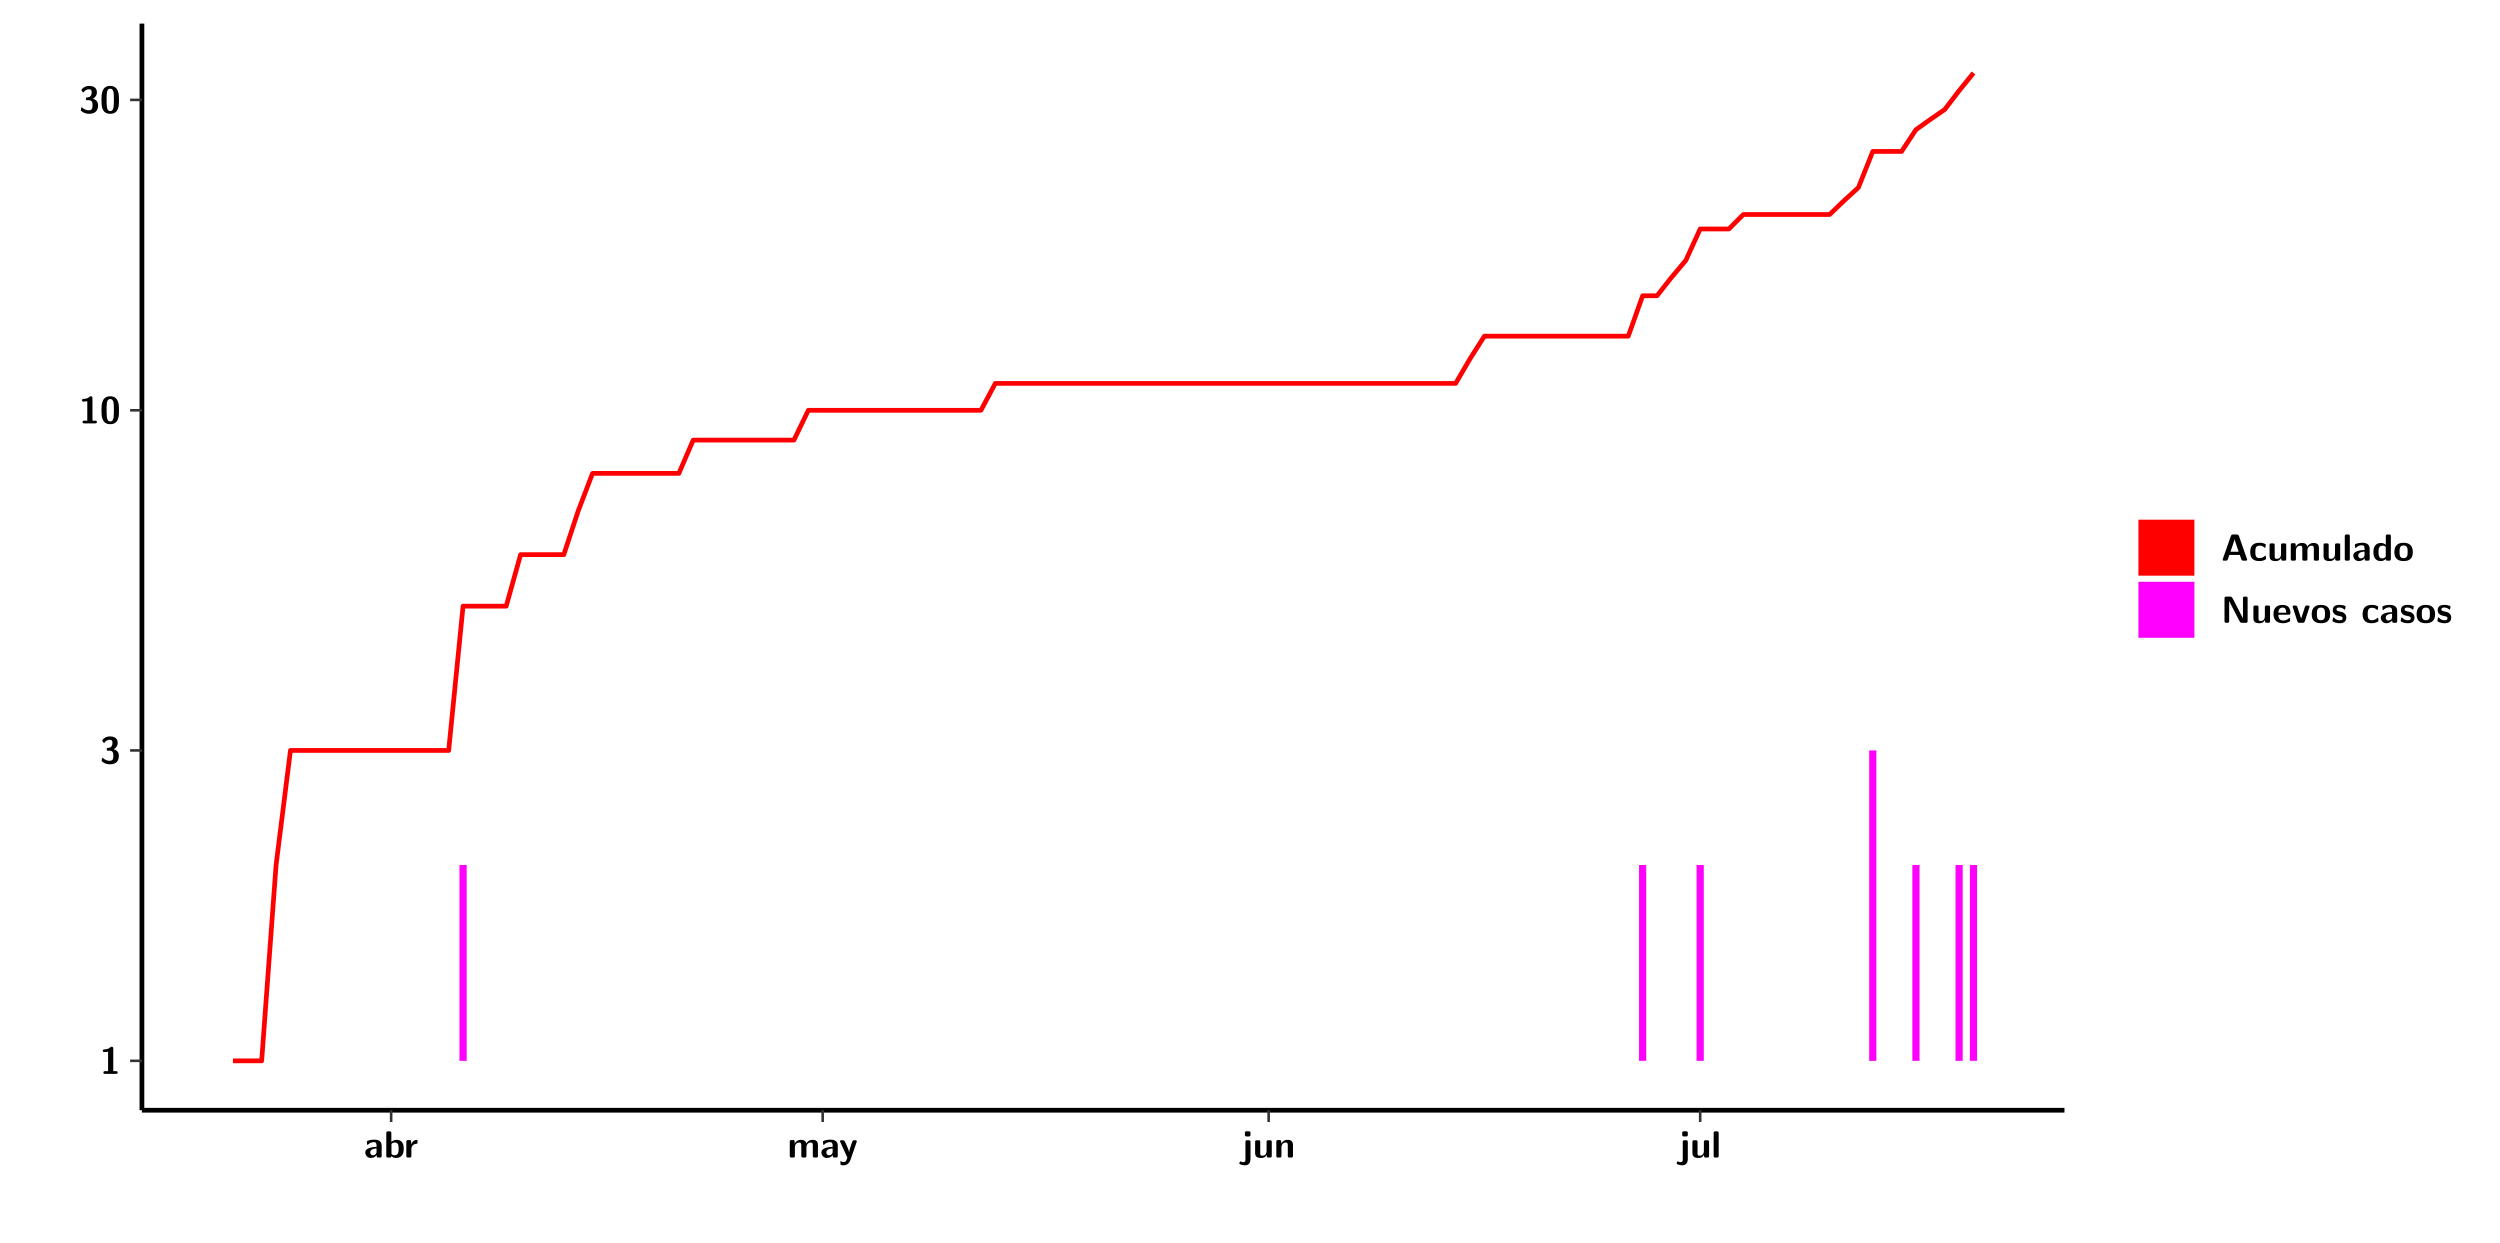
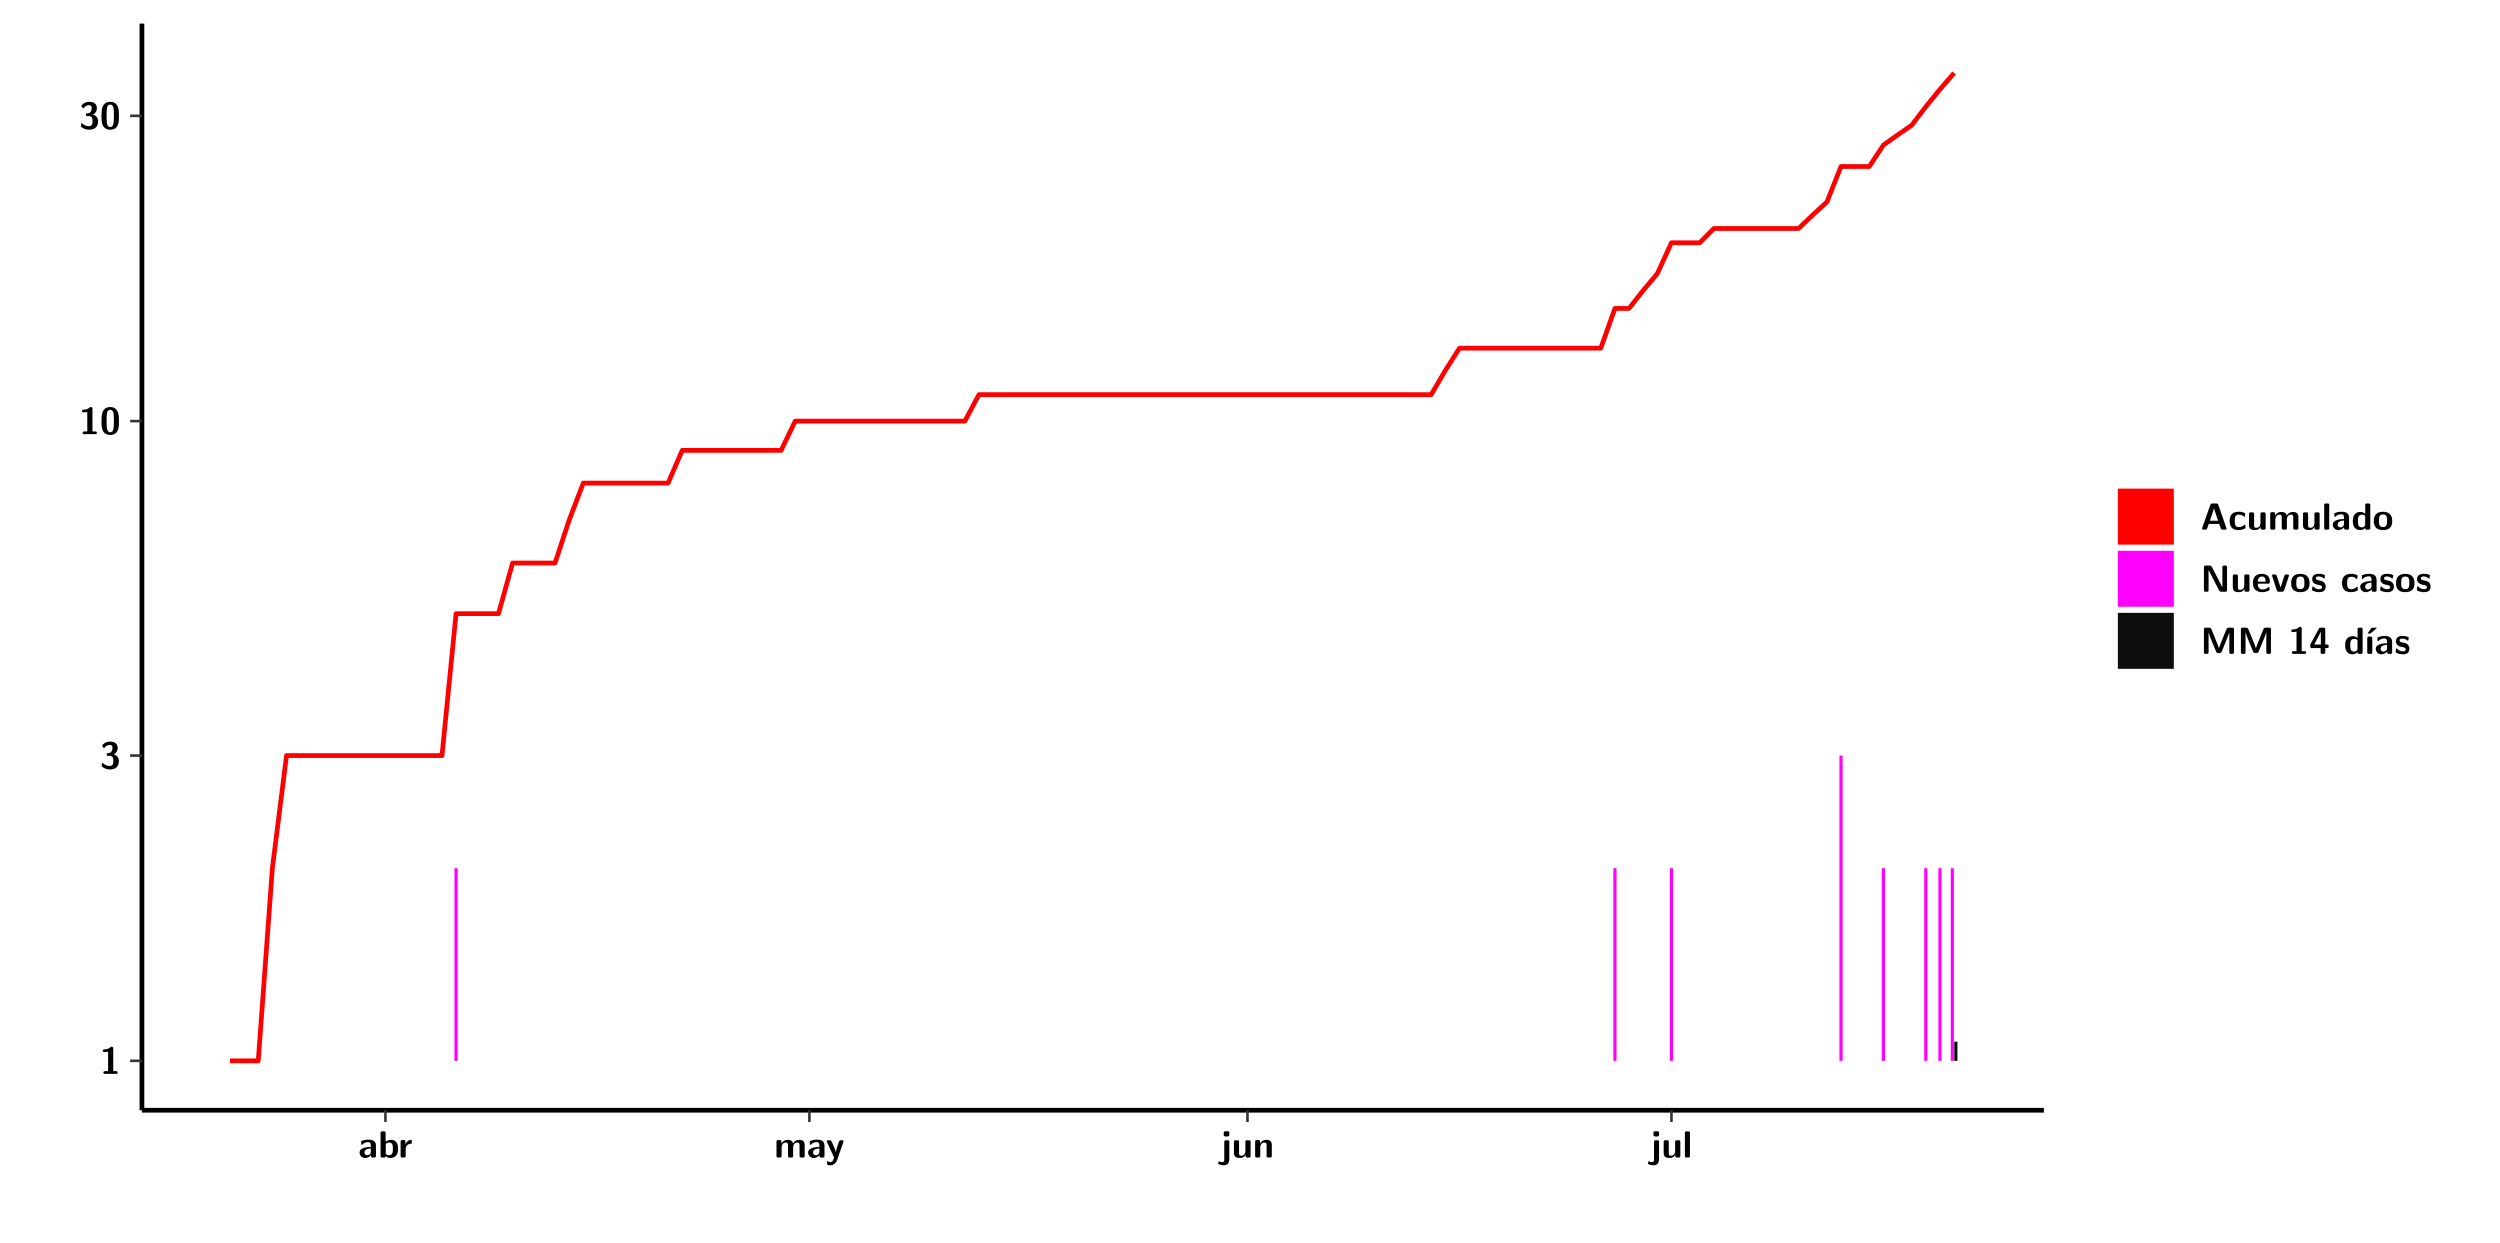
<svg xmlns="http://www.w3.org/2000/svg" xmlns:xlink="http://www.w3.org/1999/xlink" width="579.653pt" height="288pt" viewBox="0 0 579.653 288" version="1.1">
  <defs>
    <g>
      <symbol overflow="visible" id="glyph0-0">
        <path style="stroke:none;" d="" />
      </symbol>
      <symbol overflow="visible" id="glyph0-1">
        <path style="stroke:none;" d="M 3.109 -5.859 C 3.109 -6.016 3.109 -6.281 2.719 -6.281 C 2.547 -6.281 2.516 -6.266 2.406 -6.156 C 2.25 -6.016 1.922 -5.688 1.047 -5.672 C 0.891 -5.672 0.672 -5.609 0.672 -5.359 C 0.672 -5.047 0.969 -5.047 1.094 -5.047 C 1.344 -5.047 1.656 -5.078 1.906 -5.156 L 1.906 -0.625 L 1.234 -0.625 C 1.109 -0.625 0.812 -0.625 0.812 -0.312 C 0.812 0 1.109 0 1.234 0 L 3.719 0 C 3.828 0 4.141 0 4.141 -0.312 C 4.141 -0.625 3.828 -0.625 3.719 -0.625 L 3.109 -0.625 Z M 3.109 -5.859 " />
      </symbol>
      <symbol overflow="visible" id="glyph0-2">
        <path style="stroke:none;" d="M 0.844 -4.859 C 0.906 -4.766 0.953 -4.766 0.969 -4.766 C 1.031 -4.766 1.047 -4.797 1.094 -4.859 C 1.547 -5.5 2.172 -5.5 2.281 -5.5 C 2.844 -5.5 2.922 -5.203 2.922 -4.781 C 2.922 -4.656 2.922 -4.234 2.641 -3.906 C 2.438 -3.656 2.219 -3.641 1.953 -3.625 C 1.859 -3.609 1.688 -3.609 1.672 -3.578 C 1.609 -3.562 1.609 -3.5 1.609 -3.359 L 1.609 -3.203 C 1.609 -2.984 1.609 -2.969 1.844 -2.969 L 2.219 -2.969 C 3.031 -2.969 3.125 -2.469 3.125 -1.797 C 3.125 -1.203 3.062 -0.625 2.266 -0.625 C 1.984 -0.625 1.328 -0.688 0.75 -1.25 C 0.672 -1.328 0.656 -1.328 0.625 -1.328 C 0.531 -1.328 0.516 -1.25 0.516 -1.234 C 0.516 -1.234 0.406 -0.672 0.406 -0.625 C 0.406 -0.516 1.156 0.188 2.312 0.188 C 3.812 0.188 4.406 -0.609 4.406 -1.781 C 4.406 -2.562 3.984 -3.109 3.203 -3.297 C 3.906 -3.688 4.141 -4.266 4.141 -4.766 C 4.141 -6.156 2.891 -6.281 2.328 -6.281 C 1.125 -6.281 0.531 -5.422 0.531 -5.344 C 0.531 -5.297 0.594 -5.219 0.594 -5.219 Z M 0.844 -4.859 " />
      </symbol>
      <symbol overflow="visible" id="glyph0-3">
        <path style="stroke:none;" d="M 4.438 -3 C 4.438 -4.203 4.438 -6.281 2.406 -6.281 C 0.375 -6.281 0.375 -4.219 0.375 -3 C 0.375 -1.812 0.375 0.188 2.406 0.188 C 4.438 0.188 4.438 -1.781 4.438 -3 Z M 2.406 -0.438 C 1.75 -0.438 1.656 -1.25 1.625 -1.484 C 1.562 -1.953 1.562 -2.766 1.562 -3.125 C 1.562 -3.641 1.562 -4.203 1.625 -4.641 C 1.641 -4.875 1.734 -5.641 2.406 -5.641 C 3.047 -5.641 3.156 -4.906 3.188 -4.734 C 3.25 -4.281 3.25 -3.594 3.25 -3.125 C 3.25 -2.625 3.25 -1.953 3.188 -1.469 C 3.156 -1.234 3.062 -0.438 2.406 -0.438 Z M 2.406 -0.438 " />
      </symbol>
      <symbol overflow="visible" id="glyph0-4">
        <path style="stroke:none;" d="M 4.062 -2.766 C 4.062 -4.156 2.734 -4.156 2.297 -4.156 C 1.891 -4.156 1.453 -4.125 0.859 -3.891 C 0.672 -3.797 0.625 -3.781 0.625 -3.688 C 0.625 -3.625 0.688 -3.109 0.688 -3.047 C 0.703 -2.984 0.75 -2.938 0.812 -2.938 C 0.844 -2.938 0.875 -2.969 0.906 -3 C 1.281 -3.391 1.719 -3.578 2.266 -3.578 C 2.734 -3.578 2.875 -3.297 2.875 -2.781 L 2.875 -2.469 C 2.562 -2.469 0.266 -2.453 0.266 -1.172 C 0.266 -0.547 0.766 0.094 1.531 0.094 C 1.828 0.094 2.484 0.016 2.906 -0.594 L 2.906 -0.422 C 2.906 -0.141 2.969 0 3.328 0 L 3.641 0 C 3.984 0 4.062 -0.109 4.062 -0.422 Z M 2.875 -1.344 C 2.875 -0.531 2.047 -0.531 2.016 -0.531 C 1.641 -0.531 1.406 -0.844 1.406 -1.188 C 1.406 -2.047 2.625 -2.109 2.875 -2.109 Z M 2.875 -1.344 " />
      </symbol>
      <symbol overflow="visible" id="glyph0-5">
        <path style="stroke:none;" d="M 1.703 -5.656 C 1.703 -5.938 1.641 -6.078 1.281 -6.078 L 0.953 -6.078 C 0.641 -6.078 0.531 -5.984 0.531 -5.656 L 0.531 -0.422 C 0.531 -0.109 0.625 0 0.953 0 L 1.312 0 C 1.453 0 1.719 0 1.734 -0.344 C 2.125 0.094 2.578 0.094 2.719 0.094 C 4.578 0.094 4.578 -1.594 4.578 -2.031 C 4.578 -2.453 4.578 -4.109 2.938 -4.109 C 2.219 -4.109 1.781 -3.703 1.703 -3.625 Z M 1.734 -3.172 C 1.844 -3.281 2.109 -3.484 2.5 -3.484 C 3.391 -3.484 3.391 -2.672 3.391 -2.016 C 3.391 -1.375 3.391 -0.531 2.406 -0.531 C 2.047 -0.531 1.828 -0.75 1.734 -0.875 Z M 1.734 -3.172 " />
      </symbol>
      <symbol overflow="visible" id="glyph0-6">
        <path style="stroke:none;" d="M 1.703 -2.016 C 1.703 -2.844 2.391 -3.188 2.938 -3.219 C 3.109 -3.234 3.125 -3.234 3.125 -3.469 L 3.125 -3.875 C 3.125 -4.047 3.125 -4.109 2.969 -4.109 C 2.719 -4.109 2.078 -4.031 1.672 -3.078 L 1.656 -3.078 L 1.656 -3.641 C 1.656 -3.922 1.594 -4.062 1.234 -4.062 L 0.953 -4.062 C 0.641 -4.062 0.531 -3.969 0.531 -3.641 L 0.531 -0.422 C 0.531 -0.109 0.625 0 0.953 0 L 1.281 0 C 1.609 0 1.703 -0.109 1.703 -0.422 Z M 1.703 -2.016 " />
      </symbol>
      <symbol overflow="visible" id="glyph0-7">
        <path style="stroke:none;" d="M 7.062 -2.844 C 7.062 -3.75 6.672 -4.109 5.781 -4.109 C 5.156 -4.109 4.688 -3.828 4.359 -3.25 C 4.219 -4.078 3.484 -4.109 3.109 -4.109 C 2.938 -4.109 2.578 -4.109 2.188 -3.828 C 1.906 -3.625 1.734 -3.344 1.672 -3.203 L 1.672 -3.641 C 1.672 -3.922 1.609 -4.062 1.25 -4.062 L 0.953 -4.062 C 0.625 -4.062 0.531 -3.969 0.531 -3.641 L 0.531 -0.422 C 0.531 -0.109 0.625 0 0.953 0 L 1.297 0 C 1.625 0 1.719 -0.109 1.719 -0.422 L 1.719 -2.359 C 1.719 -3.141 2.25 -3.484 2.688 -3.484 C 3.109 -3.484 3.203 -3.297 3.203 -2.828 L 3.203 -0.422 C 3.203 -0.109 3.297 0 3.625 0 L 3.969 0 C 4.297 0 4.391 -0.109 4.391 -0.422 L 4.391 -2.359 C 4.391 -3.141 4.922 -3.484 5.359 -3.484 C 5.781 -3.484 5.875 -3.297 5.875 -2.828 L 5.875 -0.422 C 5.875 -0.109 5.969 0 6.297 0 L 6.641 0 C 6.984 0 7.062 -0.109 7.062 -0.422 Z M 7.062 -2.844 " />
      </symbol>
      <symbol overflow="visible" id="glyph0-8">
        <path style="stroke:none;" d="M 4.109 -3.609 C 4.141 -3.719 4.141 -3.734 4.141 -3.781 C 4.141 -4.016 3.906 -4.016 3.797 -4.016 L 3.609 -4.016 C 3.469 -4.016 3.266 -4.016 3.141 -3.812 C 3.109 -3.766 2.406 -1.828 2.359 -1.25 L 2.344 -1.25 C 2.312 -1.672 1.953 -2.484 1.562 -3.328 C 1.328 -3.891 1.266 -4.016 0.828 -4.016 L 0.594 -4.016 C 0.469 -4.016 0.25 -4.016 0.25 -3.781 C 0.25 -3.75 0.281 -3.688 0.297 -3.641 L 1.953 0 C 1.891 0.188 1.859 0.281 1.828 0.375 C 1.734 0.656 1.578 1.047 1.109 1.047 C 0.812 1.047 0.609 0.922 0.516 0.875 C 0.469 0.844 0.453 0.828 0.422 0.828 C 0.391 0.828 0.312 0.859 0.312 0.969 C 0.312 1.031 0.375 1.641 0.391 1.672 C 0.469 1.781 0.953 1.797 1.094 1.797 C 2.172 1.797 2.609 0.766 2.672 0.547 Z M 4.109 -3.609 " />
      </symbol>
      <symbol overflow="visible" id="glyph0-9">
        <path style="stroke:none;" d="M 1.969 -5.672 C 1.969 -5.953 1.906 -6.094 1.547 -6.094 L 1.094 -6.094 C 0.766 -6.094 0.672 -5.984 0.672 -5.672 L 0.672 -5.312 C 0.672 -5.031 0.734 -4.891 1.094 -4.891 L 1.547 -4.891 C 1.875 -4.891 1.969 -5 1.969 -5.312 Z M 0.797 0.484 C 0.797 0.703 0.797 1.062 0.25 1.062 C 0.156 1.062 -0.094 1.031 -0.266 0.922 C -0.359 0.875 -0.375 0.875 -0.406 0.875 C -0.484 0.875 -0.5 0.922 -0.547 1.094 C -0.609 1.281 -0.625 1.359 -0.625 1.391 C -0.625 1.547 0.109 1.797 0.656 1.797 C 1.625 1.797 1.969 1.141 1.969 0.281 L 1.969 -3.594 C 1.969 -3.875 1.906 -4.016 1.547 -4.016 L 1.219 -4.016 C 0.891 -4.016 0.797 -3.906 0.797 -3.594 Z M 0.797 0.484 " />
      </symbol>
      <symbol overflow="visible" id="glyph0-10">
        <path style="stroke:none;" d="M 4.391 -3.594 C 4.391 -3.875 4.328 -4.016 3.969 -4.016 L 3.609 -4.016 C 3.281 -4.016 3.188 -3.906 3.188 -3.594 L 3.188 -1.516 C 3.188 -0.938 2.891 -0.438 2.266 -0.438 C 1.766 -0.438 1.719 -0.562 1.719 -1.031 L 1.719 -3.594 C 1.719 -3.875 1.656 -4.016 1.297 -4.016 L 0.953 -4.016 C 0.625 -4.016 0.531 -3.922 0.531 -3.594 L 0.531 -1.109 C 0.531 -0.172 1.031 0.094 1.953 0.094 C 2.188 0.094 2.812 0.094 3.219 -0.656 L 3.219 -0.422 C 3.219 -0.141 3.281 0 3.641 0 L 3.969 0 C 4.297 0 4.391 -0.109 4.391 -0.422 Z M 4.391 -3.594 " />
      </symbol>
      <symbol overflow="visible" id="glyph0-11">
        <path style="stroke:none;" d="M 4.391 -2.844 C 4.391 -3.75 4 -4.109 3.109 -4.109 C 2.188 -4.109 1.781 -3.438 1.672 -3.203 L 1.672 -3.641 C 1.672 -3.922 1.609 -4.062 1.25 -4.062 L 0.953 -4.062 C 0.625 -4.062 0.531 -3.969 0.531 -3.641 L 0.531 -0.422 C 0.531 -0.109 0.625 0 0.953 0 L 1.297 0 C 1.625 0 1.719 -0.109 1.719 -0.422 L 1.719 -2.359 C 1.719 -3.125 2.219 -3.484 2.688 -3.484 C 3.109 -3.484 3.188 -3.281 3.188 -2.828 L 3.188 -0.422 C 3.188 -0.141 3.25 0 3.609 0 L 3.969 0 C 4.297 0 4.391 -0.109 4.391 -0.422 Z M 4.391 -2.844 " />
      </symbol>
      <symbol overflow="visible" id="glyph0-12">
        <path style="stroke:none;" d="M 1.703 -5.656 C 1.703 -5.938 1.641 -6.078 1.281 -6.078 L 0.953 -6.078 C 0.641 -6.078 0.531 -5.984 0.531 -5.656 L 0.531 -0.422 C 0.531 -0.109 0.625 0 0.953 0 L 1.281 0 C 1.609 0 1.703 -0.109 1.703 -0.422 Z M 1.703 -5.656 " />
      </symbol>
      <symbol overflow="visible" id="glyph0-13">
        <path style="stroke:none;" d="M 4.156 -5.703 C 4.031 -6.078 3.766 -6.078 3.594 -6.078 L 2.828 -6.078 C 2.641 -6.078 2.391 -6.078 2.266 -5.703 L 0.406 -0.406 C 0.375 -0.297 0.375 -0.281 0.375 -0.234 C 0.375 0 0.594 0 0.703 0 L 1.031 0 C 1.188 0 1.453 0 1.578 -0.344 L 1.922 -1.328 L 4.344 -1.328 L 4.641 -0.484 C 4.75 -0.172 4.812 0 5.234 0 L 5.703 0 C 5.828 0 6.047 0 6.047 -0.234 C 6.047 -0.281 6.047 -0.297 6 -0.406 Z M 2.812 -3.938 C 2.938 -4.328 3.062 -4.656 3.125 -4.969 L 3.141 -4.969 C 3.188 -4.766 3.188 -4.75 3.25 -4.547 L 4.078 -2.078 L 2.188 -2.078 Z M 2.812 -3.938 " />
      </symbol>
      <symbol overflow="visible" id="glyph0-14">
        <path style="stroke:none;" d="M 4 -0.438 C 4 -0.531 3.969 -0.938 3.953 -1.047 C 3.953 -1.078 3.938 -1.172 3.844 -1.172 C 3.812 -1.172 3.797 -1.172 3.703 -1.078 C 3.562 -0.953 3.141 -0.594 2.422 -0.594 C 1.516 -0.594 1.516 -1.469 1.516 -2.031 C 1.516 -2.75 1.562 -3.484 2.453 -3.484 C 3.031 -3.484 3.266 -3.344 3.578 -3.078 C 3.688 -2.984 3.703 -2.984 3.734 -2.984 C 3.828 -2.984 3.844 -3.062 3.844 -3.094 C 3.859 -3.172 3.953 -3.656 3.953 -3.703 C 3.953 -3.781 3.891 -3.812 3.75 -3.891 C 3.328 -4.078 3.062 -4.156 2.453 -4.156 C 1.141 -4.156 0.328 -3.547 0.328 -2.016 C 0.328 -0.562 1.078 0.094 2.406 0.094 C 2.641 0.094 3.172 0.094 3.75 -0.203 C 4 -0.344 4 -0.344 4 -0.438 Z M 4 -0.438 " />
      </symbol>
      <symbol overflow="visible" id="glyph0-15">
        <path style="stroke:none;" d="M 4.375 -5.656 C 4.375 -5.938 4.312 -6.078 3.953 -6.078 L 3.625 -6.078 C 3.297 -6.078 3.203 -5.969 3.203 -5.656 L 3.203 -3.672 C 2.812 -4.047 2.375 -4.109 2.109 -4.109 C 0.328 -4.109 0.328 -2.422 0.328 -2 C 0.328 -1.594 0.328 0.094 2.062 0.094 C 2.422 0.094 2.812 -0.016 3.188 -0.406 C 3.188 -0.094 3.297 0 3.609 0 L 3.953 0 C 4.281 0 4.375 -0.109 4.375 -0.422 Z M 3.188 -1.094 C 3.188 -0.953 3.188 -0.875 2.922 -0.688 C 2.703 -0.547 2.5 -0.531 2.406 -0.531 C 1.516 -0.531 1.516 -1.344 1.516 -2 C 1.516 -2.656 1.516 -3.484 2.5 -3.484 C 2.75 -3.484 2.984 -3.391 3.188 -3.203 Z M 3.188 -1.094 " />
      </symbol>
      <symbol overflow="visible" id="glyph0-16">
        <path style="stroke:none;" d="M 4.547 -1.969 C 4.547 -3.406 3.844 -4.156 2.406 -4.156 C 0.953 -4.156 0.266 -3.391 0.266 -1.969 C 0.266 -0.547 1.031 0.094 2.406 0.094 C 3.781 0.094 4.547 -0.531 4.547 -1.969 Z M 2.406 -0.594 C 1.469 -0.594 1.469 -1.375 1.469 -2.078 C 1.469 -2.75 1.469 -3.531 2.406 -3.531 C 3.344 -3.531 3.344 -2.766 3.344 -2.078 C 3.344 -1.391 3.344 -0.594 2.406 -0.594 Z M 2.406 -0.594 " />
      </symbol>
      <symbol overflow="visible" id="glyph0-17">
        <path style="stroke:none;" d="M 2.656 -5.734 C 2.469 -6.078 2.203 -6.078 2.031 -6.078 L 1.219 -6.078 C 0.906 -6.078 0.797 -5.984 0.797 -5.656 L 0.797 -0.422 C 0.797 -0.109 0.891 0 1.219 0 L 1.453 0 C 1.781 0 1.875 -0.109 1.875 -0.422 L 1.875 -5.016 L 1.891 -5.016 L 4.297 -0.344 C 4.484 0 4.75 0 4.922 0 L 5.734 0 C 6.062 0 6.156 -0.109 6.156 -0.422 L 6.156 -5.656 C 6.156 -5.938 6.094 -6.078 5.734 -6.078 L 5.5 -6.078 C 5.156 -6.078 5.078 -5.969 5.078 -5.656 L 5.078 -1.062 L 5.062 -1.062 Z M 2.656 -5.734 " />
      </symbol>
      <symbol overflow="visible" id="glyph0-18">
        <path style="stroke:none;" d="M 3.781 -1.875 C 3.984 -1.875 4.203 -1.891 4.203 -2.281 C 4.203 -3.406 3.672 -4.156 2.359 -4.156 C 0.969 -4.156 0.266 -3.375 0.266 -2.047 C 0.266 -0.609 1.109 0.094 2.484 0.094 C 2.812 0.094 3.312 0.047 3.891 -0.234 C 4.078 -0.328 4.141 -0.359 4.141 -0.469 C 4.141 -0.531 4.125 -0.781 4.109 -0.844 C 4.078 -1.125 4.062 -1.125 3.984 -1.125 C 3.953 -1.125 3.938 -1.125 3.844 -1.047 C 3.328 -0.594 2.797 -0.531 2.516 -0.531 C 1.531 -0.531 1.422 -1.312 1.391 -1.875 Z M 1.406 -2.344 C 1.422 -2.875 1.609 -3.531 2.359 -3.531 C 3.062 -3.531 3.203 -3.031 3.219 -2.344 Z M 1.406 -2.344 " />
      </symbol>
      <symbol overflow="visible" id="glyph0-19">
        <path style="stroke:none;" d="M 4.109 -3.609 C 4.141 -3.719 4.141 -3.75 4.141 -3.766 C 4.141 -4.016 3.922 -4.016 3.797 -4.016 L 3.609 -4.016 C 3.25 -4.016 3.141 -3.891 3.062 -3.641 L 2.203 -0.984 L 1.328 -3.641 C 1.266 -3.828 1.203 -4.016 0.781 -4.016 L 0.578 -4.016 C 0.453 -4.016 0.234 -4.016 0.234 -3.766 C 0.234 -3.75 0.234 -3.719 0.266 -3.609 L 1.312 -0.375 C 1.438 0 1.703 0 1.859 0 L 2.5 0 C 2.672 0 2.938 0 3.062 -0.375 Z M 4.109 -3.609 " />
      </symbol>
      <symbol overflow="visible" id="glyph0-20">
        <path style="stroke:none;" d="M 3.469 -1.234 C 3.469 -1.734 3.203 -2.031 3.047 -2.172 C 2.703 -2.484 2.391 -2.547 2.031 -2.609 C 1.547 -2.703 1.188 -2.766 1.188 -3.109 C 1.188 -3.469 1.484 -3.547 1.828 -3.547 C 2.406 -3.547 2.719 -3.328 2.953 -3.125 C 3.047 -3.047 3.062 -3.047 3.094 -3.047 C 3.188 -3.047 3.203 -3.125 3.203 -3.156 C 3.219 -3.219 3.312 -3.719 3.312 -3.766 C 3.312 -3.906 2.844 -4.031 2.75 -4.062 C 2.406 -4.156 2.125 -4.156 1.891 -4.156 C 1.5 -4.156 0.328 -4.156 0.328 -2.906 C 0.328 -2.484 0.516 -2.219 0.75 -2 C 1.062 -1.734 1.406 -1.672 1.906 -1.562 C 2.156 -1.531 2.609 -1.453 2.609 -1.062 C 2.609 -0.656 2.266 -0.594 1.922 -0.594 C 1.531 -0.594 1.047 -0.703 0.625 -1.188 C 0.594 -1.234 0.562 -1.266 0.516 -1.266 C 0.422 -1.266 0.406 -1.188 0.391 -1.125 C 0.375 -1.016 0.266 -0.516 0.266 -0.422 C 0.266 -0.266 0.922 -0.062 0.922 -0.047 C 1.406 0.094 1.766 0.094 1.922 0.094 C 2.359 0.094 3.469 0.062 3.469 -1.234 Z M 3.469 -1.234 " />
      </symbol>
+       <symbol overflow="visible" id="glyph0-21">
+         <path style="stroke:none;" d="M 4.859 -2.859 C 4.688 -2.422 4.359 -1.609 4.281 -1.312 C 4.203 -1.625 3.844 -2.484 3.656 -2.953 L 2.531 -5.719 C 2.391 -6.078 2.109 -6.078 1.953 -6.078 L 1.219 -6.078 C 0.906 -6.078 0.797 -5.984 0.797 -5.656 L 0.797 -0.422 C 0.797 -0.109 0.891 0 1.219 0 L 1.453 0 C 1.781 0 1.875 -0.109 1.875 -0.422 L 1.875 -4.953 L 1.891 -4.953 C 1.984 -4.562 2.375 -3.578 2.578 -3.062 L 3.609 -0.562 C 3.766 -0.188 3.969 -0.188 4.266 -0.188 C 4.562 -0.188 4.781 -0.188 4.938 -0.562 L 6.062 -3.328 C 6.141 -3.531 6.625 -4.719 6.672 -4.953 L 6.688 -4.953 L 6.688 -0.422 C 6.688 -0.141 6.75 0 7.109 0 L 7.344 0 C 7.672 0 7.766 -0.109 7.766 -0.422 L 7.766 -5.656 C 7.766 -5.938 7.703 -6.078 7.344 -6.078 L 6.609 -6.078 C 6.391 -6.078 6.172 -6.062 6.016 -5.703 Z M 4.859 -2.859 " />
+       </symbol>
+       <symbol overflow="visible" id="glyph0-22">
+         <path style="stroke:none;" d="M 0.344 -2.297 C 0.266 -2.172 0.266 -2.141 0.266 -1.984 L 0.266 -1.766 C 0.266 -1.484 0.328 -1.344 0.688 -1.344 L 2.672 -1.344 L 2.672 -0.422 C 2.672 -0.141 2.719 0 3.078 0 L 3.328 0 C 3.656 0 3.75 -0.109 3.75 -0.422 L 3.75 -1.344 L 4.125 -1.344 C 4.391 -1.344 4.547 -1.406 4.547 -1.75 C 4.547 -2.078 4.422 -2.172 4.125 -2.172 L 3.75 -2.172 L 3.75 -5.656 C 3.75 -5.984 3.656 -6.078 3.328 -6.078 L 2.688 -6.078 C 2.531 -6.078 2.391 -6.078 2.281 -5.875 Z M 1.188 -2.172 C 2.578 -4.75 2.672 -5.016 2.703 -5.156 L 2.719 -5.156 L 2.719 -2.172 Z M 1.188 -2.172 " />
+       </symbol>
+       <symbol overflow="visible" id="glyph0-23">
+         <path style="stroke:none;" d="M 3.906 -5.844 C 3.953 -5.875 4 -5.922 4 -5.969 C 4 -6.078 3.906 -6.078 3.766 -6.078 L 3.047 -6.078 C 2.875 -6.078 2.859 -6.078 2.781 -5.984 L 2.031 -4.953 C 1.953 -4.859 1.953 -4.844 1.953 -4.828 C 1.953 -4.703 2.047 -4.703 2.188 -4.703 L 2.516 -4.703 Z M 3.906 -5.844 " />
+       </symbol>
+       <symbol overflow="visible" id="glyph0-24">
+         <path style="stroke:none;" d="M 1.703 -3.594 C 1.703 -3.875 1.641 -4.016 1.281 -4.016 L 0.953 -4.016 C 0.641 -4.016 0.531 -3.922 0.531 -3.594 L 0.531 -0.422 C 0.531 -0.109 0.625 0 0.953 0 L 1.281 0 C 1.609 0 1.703 -0.109 1.703 -0.422 Z M 1.703 -3.594 " />
+       </symbol>
    </g>
    <clipPath id="clip1">
      <path d="M 0 0 L 576.008 0 L 576.008 288 L 0 288 Z M 0 0 " />
    </clipPath>
    <clipPath id="clip2">
-       <path d="M 32.906 5.477 L 478.672 5.477 L 478.672 257.414 L 32.906 257.414 Z M 32.906 5.477 " />
+       <path d="M 32.906 5.477 L 473.898 5.477 L 473.898 257.414 L 32.906 257.414 Z M 32.906 5.477 " />
    </clipPath>
  </defs>
  <g id="surface1">
    <g clip-path="url(#clip1)" clip-rule="nonzero">
      <path style="fill-rule:nonzero;fill:rgb(100%,100%,100%);fill-opacity:1;stroke-width:0.598;stroke-linecap:round;stroke-linejoin:round;stroke:rgb(100%,100%,100%);stroke-opacity:1;stroke-miterlimit:10;" d="M 0 0 L 0 288.004 L 576.008 288.004 L 576.008 0 Z M 0 0 " transform="matrix(1,0,0,-1,0,288)" />
    </g>
    <g clip-path="url(#clip2)" clip-rule="nonzero">
-       <path style=" stroke:none;fill-rule:nonzero;fill:rgb(100%,100%,100%);fill-opacity:1;" d="M 32.906 257.414 L 32.906 5.477 L 478.672 5.477 L 478.672 257.414 Z M 32.906 257.414 " />
-     </g>
-     <path style=" stroke:none;fill-rule:nonzero;fill:rgb(100%,0%,100%);fill-opacity:1;" d="M 106.531 245.969 L 106.531 200.559 L 108.207 200.559 L 108.207 245.969 Z M 106.531 245.969 " />
-     <path style=" stroke:none;fill-rule:nonzero;fill:rgb(100%,0%,100%);fill-opacity:1;" d="M 380.031 245.969 L 380.031 200.559 L 381.695 200.559 L 381.695 245.969 Z M 380.031 245.969 " />
-     <path style=" stroke:none;fill-rule:nonzero;fill:rgb(100%,0%,100%);fill-opacity:1;" d="M 393.371 245.969 L 393.371 200.559 L 395.043 200.559 L 395.043 245.969 Z M 393.371 245.969 " />
-     <path style=" stroke:none;fill-rule:nonzero;fill:rgb(100%,0%,100%);fill-opacity:1;" d="M 433.391 245.969 L 433.391 173.996 L 435.062 173.996 L 435.062 245.969 Z M 433.391 245.969 " />
-     <path style=" stroke:none;fill-rule:nonzero;fill:rgb(100%,0%,100%);fill-opacity:1;" d="M 443.402 245.969 L 443.402 200.559 L 445.066 200.559 L 445.066 245.969 Z M 443.402 245.969 " />
-     <path style=" stroke:none;fill-rule:nonzero;fill:rgb(100%,0%,100%);fill-opacity:1;" d="M 453.406 245.969 L 453.406 200.559 L 455.07 200.559 L 455.07 245.969 Z M 453.406 245.969 " />
-     <path style=" stroke:none;fill-rule:nonzero;fill:rgb(100%,0%,100%);fill-opacity:1;" d="M 456.742 245.969 L 456.742 200.559 L 458.406 200.559 L 458.406 245.969 Z M 456.742 245.969 " />
-     <path style="fill:none;stroke-width:1.096;stroke-linecap:butt;stroke-linejoin:round;stroke:rgb(100%,0%,0%);stroke-opacity:1;stroke-miterlimit:10;" d="M 54.008 42.031 L 60.672 42.031 L 64.012 87.441 L 67.348 114.004 L 104.031 114.004 L 107.367 147.457 L 117.371 147.457 L 120.707 159.406 L 130.723 159.406 L 134.051 169.496 L 137.387 178.242 L 157.402 178.242 L 160.73 185.965 L 184.082 185.965 L 187.418 192.871 L 227.441 192.871 L 230.777 199.105 L 337.508 199.105 L 340.836 204.805 L 344.172 210.055 L 377.527 210.055 L 380.867 219.422 L 384.195 219.422 L 387.531 223.652 L 390.871 227.621 L 394.207 234.914 L 400.871 234.914 L 404.211 238.27 L 424.227 238.27 L 427.562 241.469 L 430.891 244.516 L 434.227 252.887 L 440.902 252.887 L 444.23 257.926 L 447.566 260.309 L 450.906 262.609 L 454.242 266.973 L 457.578 271.078 " transform="matrix(1,0,0,-1,0,288)" />
+       <path style=" stroke:none;fill-rule:nonzero;fill:rgb(100%,100%,100%);fill-opacity:1;" d="M 32.906 257.414 L 32.906 5.477 L 473.898 5.477 L 473.898 257.414 Z M 32.906 257.414 " />
+     </g>
+     <path style=" stroke:none;fill-rule:nonzero;fill:rgb(100%,0%,100%);fill-opacity:1;" d="M 105.375 245.969 L 105.375 201.312 L 106.113 201.312 L 106.113 245.969 Z M 105.375 245.969 " />
+     <path style=" stroke:none;fill-rule:nonzero;fill:rgb(100%,0%,100%);fill-opacity:1;" d="M 374.07 245.969 L 374.07 201.312 L 374.809 201.312 L 374.809 245.969 Z M 374.07 245.969 " />
+     <path style=" stroke:none;fill-rule:nonzero;fill:rgb(100%,0%,100%);fill-opacity:1;" d="M 387.172 245.969 L 387.172 201.312 L 387.91 201.312 L 387.91 245.969 Z M 387.172 245.969 " />
+     <path style=" stroke:none;fill-rule:nonzero;fill:rgb(100%,0%,100%);fill-opacity:1;" d="M 426.496 245.969 L 426.496 175.191 L 427.234 175.191 L 427.234 245.969 Z M 426.496 245.969 " />
+     <path style=" stroke:none;fill-rule:nonzero;fill:rgb(100%,0%,100%);fill-opacity:1;" d="M 436.32 245.969 L 436.32 201.312 L 437.059 201.312 L 437.059 245.969 Z M 436.32 245.969 " />
+     <path style=" stroke:none;fill-rule:nonzero;fill:rgb(100%,0%,100%);fill-opacity:1;" d="M 446.152 245.969 L 446.152 201.312 L 446.891 201.312 L 446.891 245.969 Z M 446.152 245.969 " />
+     <path style=" stroke:none;fill-rule:nonzero;fill:rgb(100%,0%,100%);fill-opacity:1;" d="M 449.43 245.969 L 449.43 201.312 L 450.168 201.312 L 450.168 245.969 Z M 449.43 245.969 " />
+     <path style=" stroke:none;fill-rule:nonzero;fill:rgb(100%,0%,100%);fill-opacity:1;" d="M 452.301 245.969 L 452.301 201.312 L 453.035 201.312 L 453.035 245.969 Z M 452.301 245.969 " />
+     <path style=" stroke:none;fill-rule:nonzero;fill:rgb(4.999%,4.999%,4.999%);fill-opacity:1;" d="M 453.117 245.969 L 453.117 241.523 L 453.855 241.523 L 453.855 245.969 Z M 453.117 245.969 " />
+     <path style="fill:none;stroke-width:1.096;stroke-linecap:butt;stroke-linejoin:round;stroke:rgb(100%,0%,0%);stroke-opacity:1;stroke-miterlimit:10;" d="M 53.32 42.031 L 59.875 42.031 L 63.152 86.688 L 66.434 112.809 L 102.477 112.809 L 105.746 145.715 L 115.578 145.715 L 118.855 157.461 L 128.688 157.461 L 131.969 167.395 L 135.234 175.992 L 154.902 175.992 L 158.18 183.582 L 181.113 183.582 L 184.391 190.367 L 223.715 190.367 L 226.98 196.504 L 331.84 196.504 L 335.117 202.113 L 338.395 207.273 L 371.164 207.273 L 374.441 216.492 L 377.707 216.492 L 380.984 220.645 L 384.266 224.551 L 387.543 231.715 L 394.098 231.715 L 397.375 235.023 L 417.031 235.023 L 420.309 238.16 L 423.586 241.16 L 426.863 249.398 L 433.422 249.398 L 436.688 254.359 L 439.965 256.699 L 443.242 258.961 L 446.52 263.258 L 449.801 267.281 L 453.078 271.078 " transform="matrix(1,0,0,-1,0,288)" />
    <path style="fill:none;stroke-width:1.096;stroke-linecap:butt;stroke-linejoin:round;stroke:rgb(0%,0%,0%);stroke-opacity:1;stroke-miterlimit:10;" d="M 32.906 30.586 L 32.906 282.523 " transform="matrix(1,0,0,-1,0,288)" />
    <g style="fill:rgb(0%,0%,0%);fill-opacity:1;">
      <use xlink:href="#glyph0-1" x="23.153" y="248.986" />
    </g>
    <g style="fill:rgb(0%,0%,0%);fill-opacity:1;">
-       <use xlink:href="#glyph0-2" x="23.153" y="177.026" />
-     </g>
-     <g style="fill:rgb(0%,0%,0%);fill-opacity:1;">
-       <use xlink:href="#glyph0-1" x="18.331" y="98.162" />
-       <use xlink:href="#glyph0-3" x="23.153" y="98.162" />
-     </g>
-     <g style="fill:rgb(0%,0%,0%);fill-opacity:1;">
-       <use xlink:href="#glyph0-2" x="18.331" y="26.202" />
-       <use xlink:href="#glyph0-3" x="23.153" y="26.202" />
+       <use xlink:href="#glyph0-2" x="23.153" y="178.222" />
+     </g>
+     <g style="fill:rgb(0%,0%,0%);fill-opacity:1;">
+       <use xlink:href="#glyph0-1" x="18.331" y="100.663" />
+       <use xlink:href="#glyph0-3" x="23.153" y="100.663" />
+     </g>
+     <g style="fill:rgb(0%,0%,0%);fill-opacity:1;">
+       <use xlink:href="#glyph0-2" x="18.331" y="29.888" />
+       <use xlink:href="#glyph0-3" x="23.153" y="29.888" />
    </g>
    <path style="fill:none;stroke-width:0.598;stroke-linecap:butt;stroke-linejoin:round;stroke:rgb(20%,20%,20%);stroke-opacity:1;stroke-miterlimit:10;" d="M 30.168 42.031 L 32.906 42.031 " transform="matrix(1,0,0,-1,0,288)" />
-     <path style="fill:none;stroke-width:0.598;stroke-linecap:butt;stroke-linejoin:round;stroke:rgb(20%,20%,20%);stroke-opacity:1;stroke-miterlimit:10;" d="M 30.168 114.004 L 32.906 114.004 " transform="matrix(1,0,0,-1,0,288)" />
-     <path style="fill:none;stroke-width:0.598;stroke-linecap:butt;stroke-linejoin:round;stroke:rgb(20%,20%,20%);stroke-opacity:1;stroke-miterlimit:10;" d="M 30.168 192.871 L 32.906 192.871 " transform="matrix(1,0,0,-1,0,288)" />
-     <path style="fill:none;stroke-width:0.598;stroke-linecap:butt;stroke-linejoin:round;stroke:rgb(20%,20%,20%);stroke-opacity:1;stroke-miterlimit:10;" d="M 30.168 264.832 L 32.906 264.832 " transform="matrix(1,0,0,-1,0,288)" />
-     <path style="fill:none;stroke-width:1.096;stroke-linecap:butt;stroke-linejoin:round;stroke:rgb(0%,0%,0%);stroke-opacity:1;stroke-miterlimit:10;" d="M 32.906 30.586 L 478.672 30.586 " transform="matrix(1,0,0,-1,0,288)" />
-     <path style="fill:none;stroke-width:0.598;stroke-linecap:butt;stroke-linejoin:round;stroke:rgb(20%,20%,20%);stroke-opacity:1;stroke-miterlimit:10;" d="M 90.691 27.848 L 90.691 30.586 " transform="matrix(1,0,0,-1,0,288)" />
-     <path style="fill:none;stroke-width:0.598;stroke-linecap:butt;stroke-linejoin:round;stroke:rgb(20%,20%,20%);stroke-opacity:1;stroke-miterlimit:10;" d="M 190.746 27.848 L 190.746 30.586 " transform="matrix(1,0,0,-1,0,288)" />
-     <path style="fill:none;stroke-width:0.598;stroke-linecap:butt;stroke-linejoin:round;stroke:rgb(20%,20%,20%);stroke-opacity:1;stroke-miterlimit:10;" d="M 294.152 27.848 L 294.152 30.586 " transform="matrix(1,0,0,-1,0,288)" />
-     <path style="fill:none;stroke-width:0.598;stroke-linecap:butt;stroke-linejoin:round;stroke:rgb(20%,20%,20%);stroke-opacity:1;stroke-miterlimit:10;" d="M 394.207 27.848 L 394.207 30.586 " transform="matrix(1,0,0,-1,0,288)" />
-     <g style="fill:rgb(0%,0%,0%);fill-opacity:1;">
-       <use xlink:href="#glyph0-4" x="84.431" y="268.394" />
-       <use xlink:href="#glyph0-5" x="89.034" y="268.394" />
-     </g>
-     <g style="fill:rgb(0%,0%,0%);fill-opacity:1;">
-       <use xlink:href="#glyph0-6" x="93.681" y="268.394" />
-     </g>
-     <g style="fill:rgb(0%,0%,0%);fill-opacity:1;">
-       <use xlink:href="#glyph0-7" x="182.586" y="268.394" />
-       <use xlink:href="#glyph0-4" x="190.184" y="268.394" />
-     </g>
-     <g style="fill:rgb(0%,0%,0%);fill-opacity:1;">
-       <use xlink:href="#glyph0-8" x="194.515" y="268.394" />
-     </g>
-     <g style="fill:rgb(0%,0%,0%);fill-opacity:1;">
-       <use xlink:href="#glyph0-9" x="287.973" y="268.394" />
-       <use xlink:href="#glyph0-10" x="290.481" y="268.394" />
-       <use xlink:href="#glyph0-11" x="295.4" y="268.394" />
-     </g>
-     <g style="fill:rgb(0%,0%,0%);fill-opacity:1;">
-       <use xlink:href="#glyph0-9" x="389.368" y="268.394" />
-       <use xlink:href="#glyph0-10" x="391.876" y="268.394" />
-       <use xlink:href="#glyph0-12" x="396.795" y="268.394" />
-     </g>
-     <path style=" stroke:none;fill-rule:nonzero;fill:rgb(100%,100%,100%);fill-opacity:1;" d="M 489.629 154.062 L 489.629 108.828 L 570.527 108.828 L 570.527 154.062 Z M 489.629 154.062 " />
-     <path style=" stroke:none;fill-rule:nonzero;fill:rgb(100%,0%,0%);fill-opacity:1;" d="M 495.816 133.477 L 495.816 120.496 L 508.797 120.496 L 508.797 133.477 Z M 495.816 133.477 " />
-     <path style=" stroke:none;fill-rule:nonzero;fill:rgb(100%,0%,100%);fill-opacity:1;" d="M 495.816 147.875 L 495.816 134.891 L 508.797 134.891 L 508.797 147.875 Z M 495.816 147.875 " />
-     <g style="fill:rgb(0%,0%,0%);fill-opacity:1;">
-       <use xlink:href="#glyph0-13" x="514.979" y="130.002" />
-       <use xlink:href="#glyph0-14" x="521.408" y="130.002" />
-       <use xlink:href="#glyph0-10" x="525.694" y="130.002" />
-       <use xlink:href="#glyph0-7" x="530.613" y="130.002" />
-       <use xlink:href="#glyph0-10" x="538.212" y="130.002" />
-       <use xlink:href="#glyph0-12" x="543.131" y="130.002" />
-       <use xlink:href="#glyph0-4" x="545.372" y="130.002" />
-       <use xlink:href="#glyph0-15" x="549.975" y="130.002" />
-       <use xlink:href="#glyph0-16" x="554.894" y="130.002" />
-     </g>
-     <g style="fill:rgb(0%,0%,0%);fill-opacity:1;">
-       <use xlink:href="#glyph0-17" x="514.979" y="144.408" />
-       <use xlink:href="#glyph0-10" x="521.944" y="144.408" />
-       <use xlink:href="#glyph0-18" x="526.864" y="144.408" />
-       <use xlink:href="#glyph0-19" x="531.345" y="144.408" />
-       <use xlink:href="#glyph0-16" x="535.728" y="144.408" />
-       <use xlink:href="#glyph0-20" x="540.55" y="144.408" />
-     </g>
-     <g style="fill:rgb(0%,0%,0%);fill-opacity:1;">
-       <use xlink:href="#glyph0-14" x="547.465" y="144.408" />
-       <use xlink:href="#glyph0-4" x="551.751" y="144.408" />
-       <use xlink:href="#glyph0-20" x="556.354" y="144.408" />
-       <use xlink:href="#glyph0-16" x="560.051" y="144.408" />
-       <use xlink:href="#glyph0-20" x="564.872" y="144.408" />
+     <path style="fill:none;stroke-width:0.598;stroke-linecap:butt;stroke-linejoin:round;stroke:rgb(20%,20%,20%);stroke-opacity:1;stroke-miterlimit:10;" d="M 30.168 112.809 L 32.906 112.809 " transform="matrix(1,0,0,-1,0,288)" />
+     <path style="fill:none;stroke-width:0.598;stroke-linecap:butt;stroke-linejoin:round;stroke:rgb(20%,20%,20%);stroke-opacity:1;stroke-miterlimit:10;" d="M 30.168 190.367 L 32.906 190.367 " transform="matrix(1,0,0,-1,0,288)" />
+     <path style="fill:none;stroke-width:0.598;stroke-linecap:butt;stroke-linejoin:round;stroke:rgb(20%,20%,20%);stroke-opacity:1;stroke-miterlimit:10;" d="M 30.168 261.145 L 32.906 261.145 " transform="matrix(1,0,0,-1,0,288)" />
+     <path style="fill:none;stroke-width:1.096;stroke-linecap:butt;stroke-linejoin:round;stroke:rgb(0%,0%,0%);stroke-opacity:1;stroke-miterlimit:10;" d="M 32.906 30.586 L 473.898 30.586 " transform="matrix(1,0,0,-1,0,288)" />
+     <path style="fill:none;stroke-width:0.598;stroke-linecap:butt;stroke-linejoin:round;stroke:rgb(20%,20%,20%);stroke-opacity:1;stroke-miterlimit:10;" d="M 89.367 27.848 L 89.367 30.586 " transform="matrix(1,0,0,-1,0,288)" />
+     <path style="fill:none;stroke-width:0.598;stroke-linecap:butt;stroke-linejoin:round;stroke:rgb(20%,20%,20%);stroke-opacity:1;stroke-miterlimit:10;" d="M 187.668 27.848 L 187.668 30.586 " transform="matrix(1,0,0,-1,0,288)" />
+     <path style="fill:none;stroke-width:0.598;stroke-linecap:butt;stroke-linejoin:round;stroke:rgb(20%,20%,20%);stroke-opacity:1;stroke-miterlimit:10;" d="M 289.238 27.848 L 289.238 30.586 " transform="matrix(1,0,0,-1,0,288)" />
+     <path style="fill:none;stroke-width:0.598;stroke-linecap:butt;stroke-linejoin:round;stroke:rgb(20%,20%,20%);stroke-opacity:1;stroke-miterlimit:10;" d="M 387.543 27.848 L 387.543 30.586 " transform="matrix(1,0,0,-1,0,288)" />
+     <g style="fill:rgb(0%,0%,0%);fill-opacity:1;">
+       <use xlink:href="#glyph0-4" x="83.106" y="268.394" />
+       <use xlink:href="#glyph0-5" x="87.709" y="268.394" />
+     </g>
+     <g style="fill:rgb(0%,0%,0%);fill-opacity:1;">
+       <use xlink:href="#glyph0-6" x="92.356" y="268.394" />
+     </g>
+     <g style="fill:rgb(0%,0%,0%);fill-opacity:1;">
+       <use xlink:href="#glyph0-7" x="179.508" y="268.394" />
+       <use xlink:href="#glyph0-4" x="187.106" y="268.394" />
+     </g>
+     <g style="fill:rgb(0%,0%,0%);fill-opacity:1;">
+       <use xlink:href="#glyph0-8" x="191.437" y="268.394" />
+     </g>
+     <g style="fill:rgb(0%,0%,0%);fill-opacity:1;">
+       <use xlink:href="#glyph0-9" x="283.062" y="268.394" />
+       <use xlink:href="#glyph0-10" x="285.57" y="268.394" />
+       <use xlink:href="#glyph0-11" x="290.489" y="268.394" />
+     </g>
+     <g style="fill:rgb(0%,0%,0%);fill-opacity:1;">
+       <use xlink:href="#glyph0-9" x="382.703" y="268.394" />
+       <use xlink:href="#glyph0-10" x="385.211" y="268.394" />
+       <use xlink:href="#glyph0-12" x="390.13" y="268.394" />
+     </g>
+     <path style=" stroke:none;fill-rule:nonzero;fill:rgb(100%,100%,100%);fill-opacity:1;" d="M 484.859 161.262 L 484.859 101.625 L 570.527 101.625 L 570.527 161.262 Z M 484.859 161.262 " />
+     <path style=" stroke:none;fill-rule:nonzero;fill:rgb(100%,0%,0%);fill-opacity:1;" d="M 491.047 126.273 L 491.047 113.293 L 504.027 113.293 L 504.027 126.273 Z M 491.047 126.273 " />
+     <path style=" stroke:none;fill-rule:nonzero;fill:rgb(100%,0%,100%);fill-opacity:1;" d="M 491.047 140.68 L 491.047 127.699 L 504.027 127.699 L 504.027 140.68 Z M 491.047 140.68 " />
+     <path style=" stroke:none;fill-rule:nonzero;fill:rgb(4.999%,4.999%,4.999%);fill-opacity:1;" d="M 491.047 155.078 L 491.047 142.094 L 504.027 142.094 L 504.027 155.078 Z M 491.047 155.078 " />
+     <g style="fill:rgb(0%,0%,0%);fill-opacity:1;">
+       <use xlink:href="#glyph0-13" x="510.207" y="122.809" />
+       <use xlink:href="#glyph0-14" x="516.636" y="122.809" />
+       <use xlink:href="#glyph0-10" x="520.922" y="122.809" />
+       <use xlink:href="#glyph0-7" x="525.841" y="122.809" />
+       <use xlink:href="#glyph0-10" x="533.44" y="122.809" />
+       <use xlink:href="#glyph0-12" x="538.359" y="122.809" />
+       <use xlink:href="#glyph0-4" x="540.6" y="122.809" />
+       <use xlink:href="#glyph0-15" x="545.203" y="122.809" />
+       <use xlink:href="#glyph0-16" x="550.122" y="122.809" />
+     </g>
+     <g style="fill:rgb(0%,0%,0%);fill-opacity:1;">
+       <use xlink:href="#glyph0-17" x="510.207" y="137.205" />
+       <use xlink:href="#glyph0-10" x="517.172" y="137.205" />
+       <use xlink:href="#glyph0-18" x="522.092" y="137.205" />
+       <use xlink:href="#glyph0-19" x="526.573" y="137.205" />
+       <use xlink:href="#glyph0-16" x="530.956" y="137.205" />
+       <use xlink:href="#glyph0-20" x="535.778" y="137.205" />
+     </g>
+     <g style="fill:rgb(0%,0%,0%);fill-opacity:1;">
+       <use xlink:href="#glyph0-14" x="542.693" y="137.205" />
+       <use xlink:href="#glyph0-4" x="546.979" y="137.205" />
+       <use xlink:href="#glyph0-20" x="551.582" y="137.205" />
+       <use xlink:href="#glyph0-16" x="555.279" y="137.205" />
+       <use xlink:href="#glyph0-20" x="560.1" y="137.205" />
+     </g>
+     <g style="fill:rgb(0%,0%,0%);fill-opacity:1;">
+       <use xlink:href="#glyph0-21" x="510.207" y="151.611" />
+       <use xlink:href="#glyph0-21" x="518.779" y="151.611" />
+     </g>
+     <g style="fill:rgb(0%,0%,0%);fill-opacity:1;">
+       <use xlink:href="#glyph0-1" x="530.569" y="151.611" />
+       <use xlink:href="#glyph0-22" x="535.391" y="151.611" />
+     </g>
+     <g style="fill:rgb(0%,0%,0%);fill-opacity:1;">
+       <use xlink:href="#glyph0-15" x="543.422" y="151.611" />
+     </g>
+     <g style="fill:rgb(0%,0%,0%);fill-opacity:1;">
+       <use xlink:href="#glyph0-23" x="547.052" y="151.611" />
+     </g>
+     <g style="fill:rgb(0%,0%,0%);fill-opacity:1;">
+       <use xlink:href="#glyph0-24" x="548.341" y="151.611" />
+       <use xlink:href="#glyph0-4" x="550.582" y="151.611" />
+       <use xlink:href="#glyph0-20" x="555.185" y="151.611" />
    </g>
  </g>
</svg>
